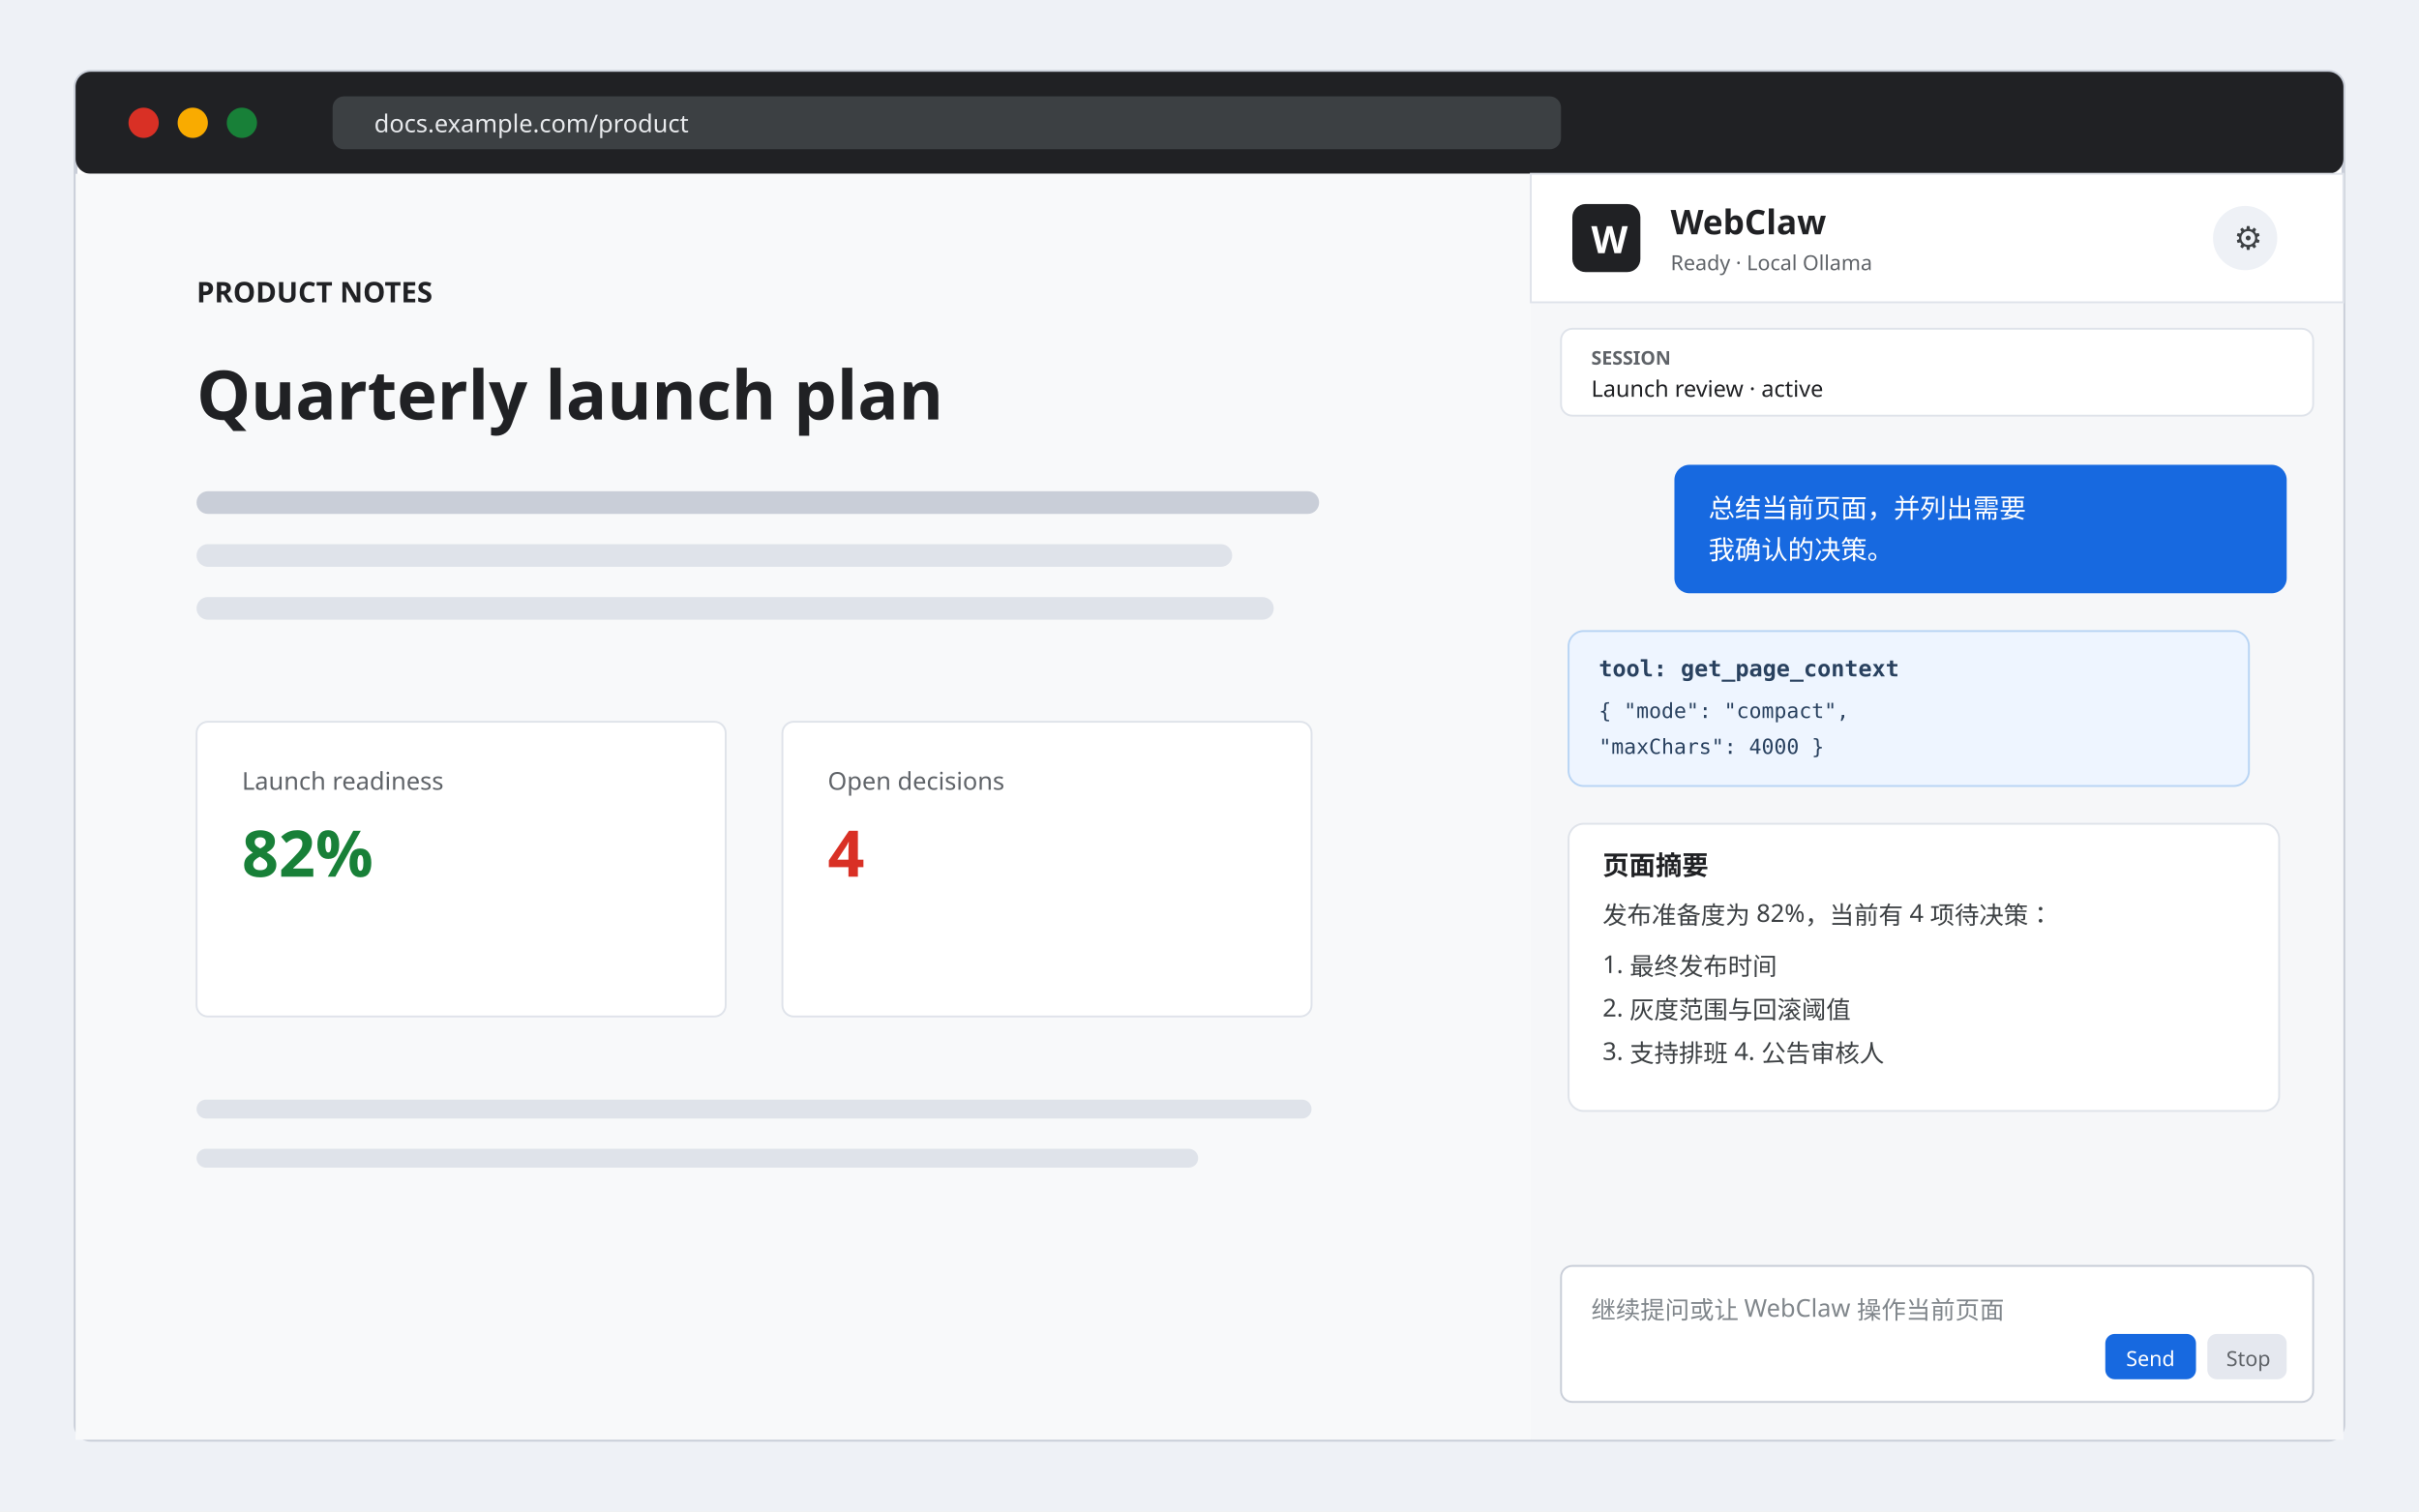
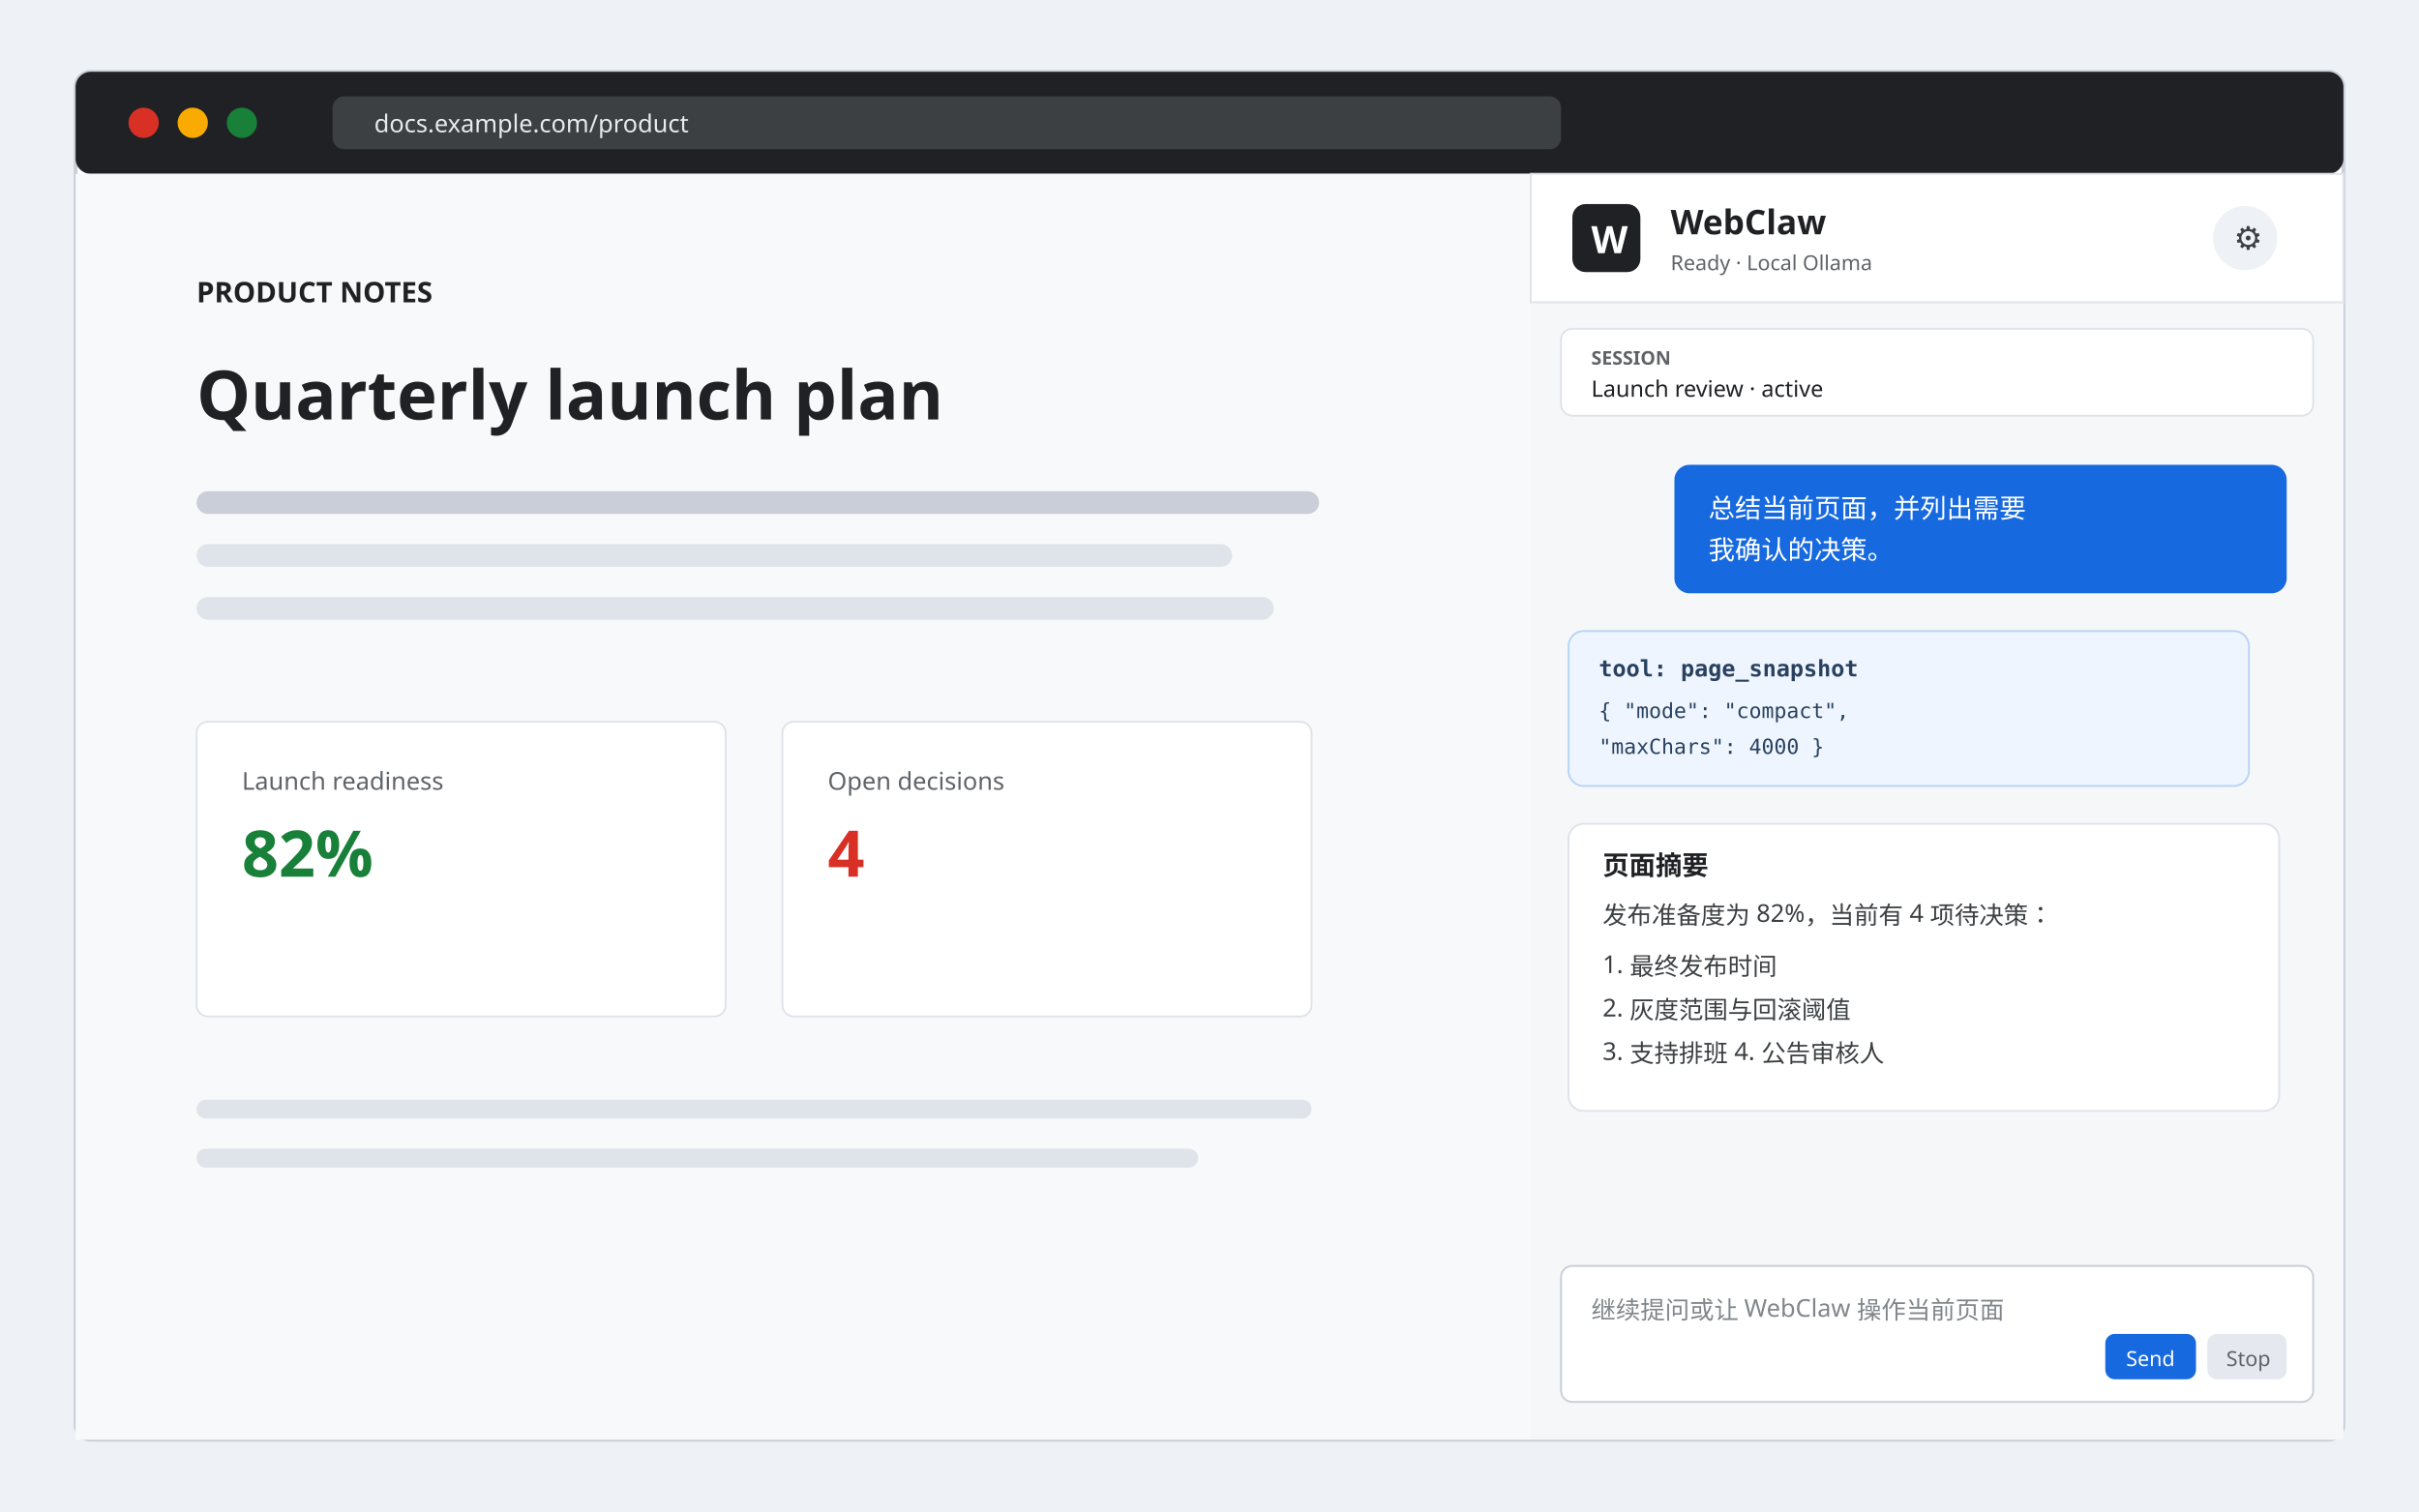
<svg xmlns="http://www.w3.org/2000/svg" width="1280" height="800" viewBox="0 0 1280 800">
  <rect width="1280" height="800" fill="#eef1f6" />
  <rect x="40" y="38" width="1200" height="724" rx="8" fill="#ffffff" stroke="#c9ced8" stroke-width="2" />
  <rect x="40" y="38" width="1200" height="54" rx="8" fill="#202124" />
  <circle cx="76" cy="65" r="8" fill="#d93025" />
  <circle cx="102" cy="65" r="8" fill="#f9ab00" />
  <circle cx="128" cy="65" r="8" fill="#188038" />
  <rect x="176" y="51" width="650" height="28" rx="6" fill="#3c4043" />
  <text x="198" y="70" fill="#e8eaed" font-family="Arial Unicode MS" font-size="13">docs.example.com/product</text>
  <rect x="40" y="92" width="770" height="670" fill="#f8f9fa" />
  <text x="104" y="160" fill="#202124" font-family="Arial Unicode MS" font-size="15" font-weight="700">PRODUCT NOTES</text>
  <text x="104" y="222" fill="#202124" font-family="Arial Unicode MS" font-size="36" font-weight="700">Quarterly launch plan</text>
  <rect x="104" y="260" width="594" height="12" rx="6" fill="#c9ced8" />
  <rect x="104" y="288" width="548" height="12" rx="6" fill="#dfe3ea" />
  <rect x="104" y="316" width="570" height="12" rx="6" fill="#dfe3ea" />
  <rect x="104" y="382" width="280" height="156" rx="6" fill="#ffffff" stroke="#dfe3ea" />
  <rect x="414" y="382" width="280" height="156" rx="6" fill="#ffffff" stroke="#dfe3ea" />
  <text x="128" y="418" fill="#5f6368" font-family="Arial Unicode MS" font-size="13">Launch readiness</text>
  <text x="128" y="464" fill="#188038" font-family="Arial Unicode MS" font-size="34" font-weight="700">82%</text>
  <text x="438" y="418" fill="#5f6368" font-family="Arial Unicode MS" font-size="13">Open decisions</text>
  <text x="438" y="464" fill="#d93025" font-family="Arial Unicode MS" font-size="34" font-weight="700">4</text>
  <rect x="104" y="582" width="590" height="10" rx="5" fill="#dfe3ea" />
  <rect x="104" y="608" width="530" height="10" rx="5" fill="#dfe3ea" />
  <rect x="810" y="92" width="430" height="670" fill="#f6f7f9" />
  <rect x="810" y="92" width="430" height="68" fill="#ffffff" stroke="#dfe3ea" />
  <rect x="832" y="108" width="36" height="36" rx="7" fill="#202124" />
  <text x="842" y="134" fill="#ffffff" font-family="Arial Unicode MS" font-size="20" font-weight="700">W</text>
  <text x="884" y="124" fill="#202124" font-family="Arial Unicode MS" font-size="18" font-weight="700">WebClaw</text>
  <text x="884" y="143" fill="#5f6368" font-family="Arial Unicode MS" font-size="11">Ready · Local Ollama</text>
  <circle cx="1188" cy="126" r="17" fill="#eef1f6" />
  <text x="1182" y="132" fill="#3c4043" font-family="Arial Unicode MS" font-size="17">⚙</text>
  <rect x="826" y="174" width="398" height="46" rx="6" fill="#ffffff" stroke="#dfe3ea" />
  <text x="842" y="193" fill="#5f6368" font-family="Arial Unicode MS" font-size="10" font-weight="700">SESSION</text>
  <text x="842" y="210" fill="#202124" font-family="Arial Unicode MS" font-size="12">Launch review · active</text>
  <rect x="886" y="246" width="324" height="68" rx="8" fill="#1769e0" />
  <text x="904" y="274" fill="#ffffff" font-family="Arial Unicode MS" font-size="14">总结当前页面，并列出需要</text>
  <text x="904" y="296" fill="#ffffff" font-family="Arial Unicode MS" font-size="14">我确认的决策。</text>
  <rect x="830" y="334" width="360" height="82" rx="8" fill="#eef5ff" stroke="#b8d4f4" />
-   <text x="846" y="358" fill="#29415f" font-family="monospace" font-size="12" font-weight="700">tool: get_page_context</text>
+   <text x="846" y="358" fill="#29415f" font-family="monospace" font-size="12" font-weight="700">tool: page_snapshot</text>
  <text x="846" y="380" fill="#29415f" font-family="monospace" font-size="11">{ "mode": "compact",</text>
  <text x="846" y="399" fill="#29415f" font-family="monospace" font-size="11">  "maxChars": 4000 }</text>
  <rect x="830" y="436" width="376" height="152" rx="8" fill="#ffffff" stroke="#dfe3ea" />
  <text x="848" y="463" fill="#202124" font-family="Arial Unicode MS" font-size="14" font-weight="700">页面摘要</text>
  <text x="848" y="489" fill="#3c4043" font-family="Arial Unicode MS" font-size="13">发布准备度为 82%，当前有 4 项待决策：</text>
  <text x="848" y="515" fill="#3c4043" font-family="Arial Unicode MS" font-size="13">1. 最终发布时间</text>
  <text x="848" y="538" fill="#3c4043" font-family="Arial Unicode MS" font-size="13">2. 灰度范围与回滚阈值</text>
  <text x="848" y="561" fill="#3c4043" font-family="Arial Unicode MS" font-size="13">3. 支持排班  4. 公告审核人</text>
  <rect x="826" y="670" width="398" height="72" rx="6" fill="#ffffff" stroke="#c9ced8" />
  <text x="842" y="698" fill="#80868b" font-family="Arial Unicode MS" font-size="13">继续提问或让 WebClaw 操作当前页面</text>
  <rect x="1114" y="706" width="48" height="24" rx="5" fill="#1769e0" />
  <text x="1125" y="723" fill="#ffffff" font-family="Arial Unicode MS" font-size="11">Send</text>
  <rect x="1168" y="706" width="42" height="24" rx="5" fill="#e5e8ef" />
  <text x="1178" y="723" fill="#5f6368" font-family="Arial Unicode MS" font-size="11">Stop</text>
</svg>
